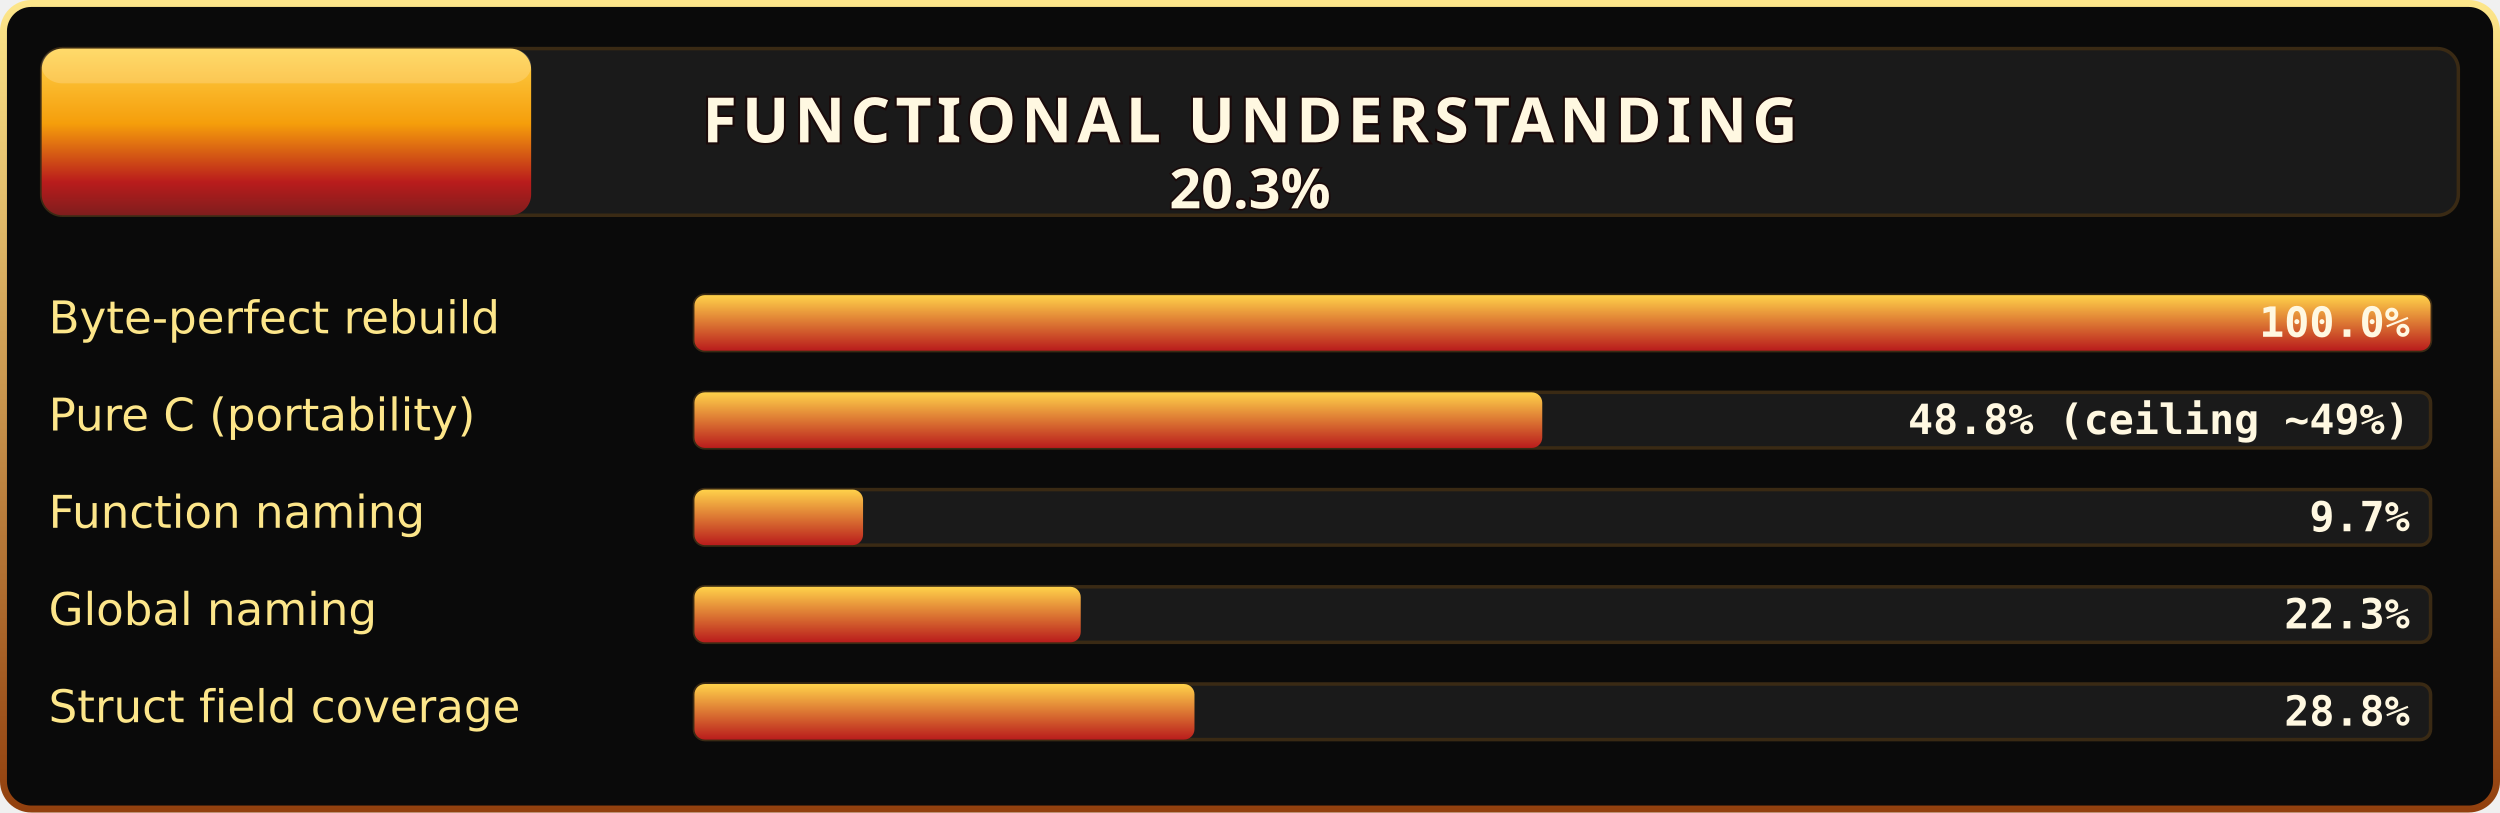
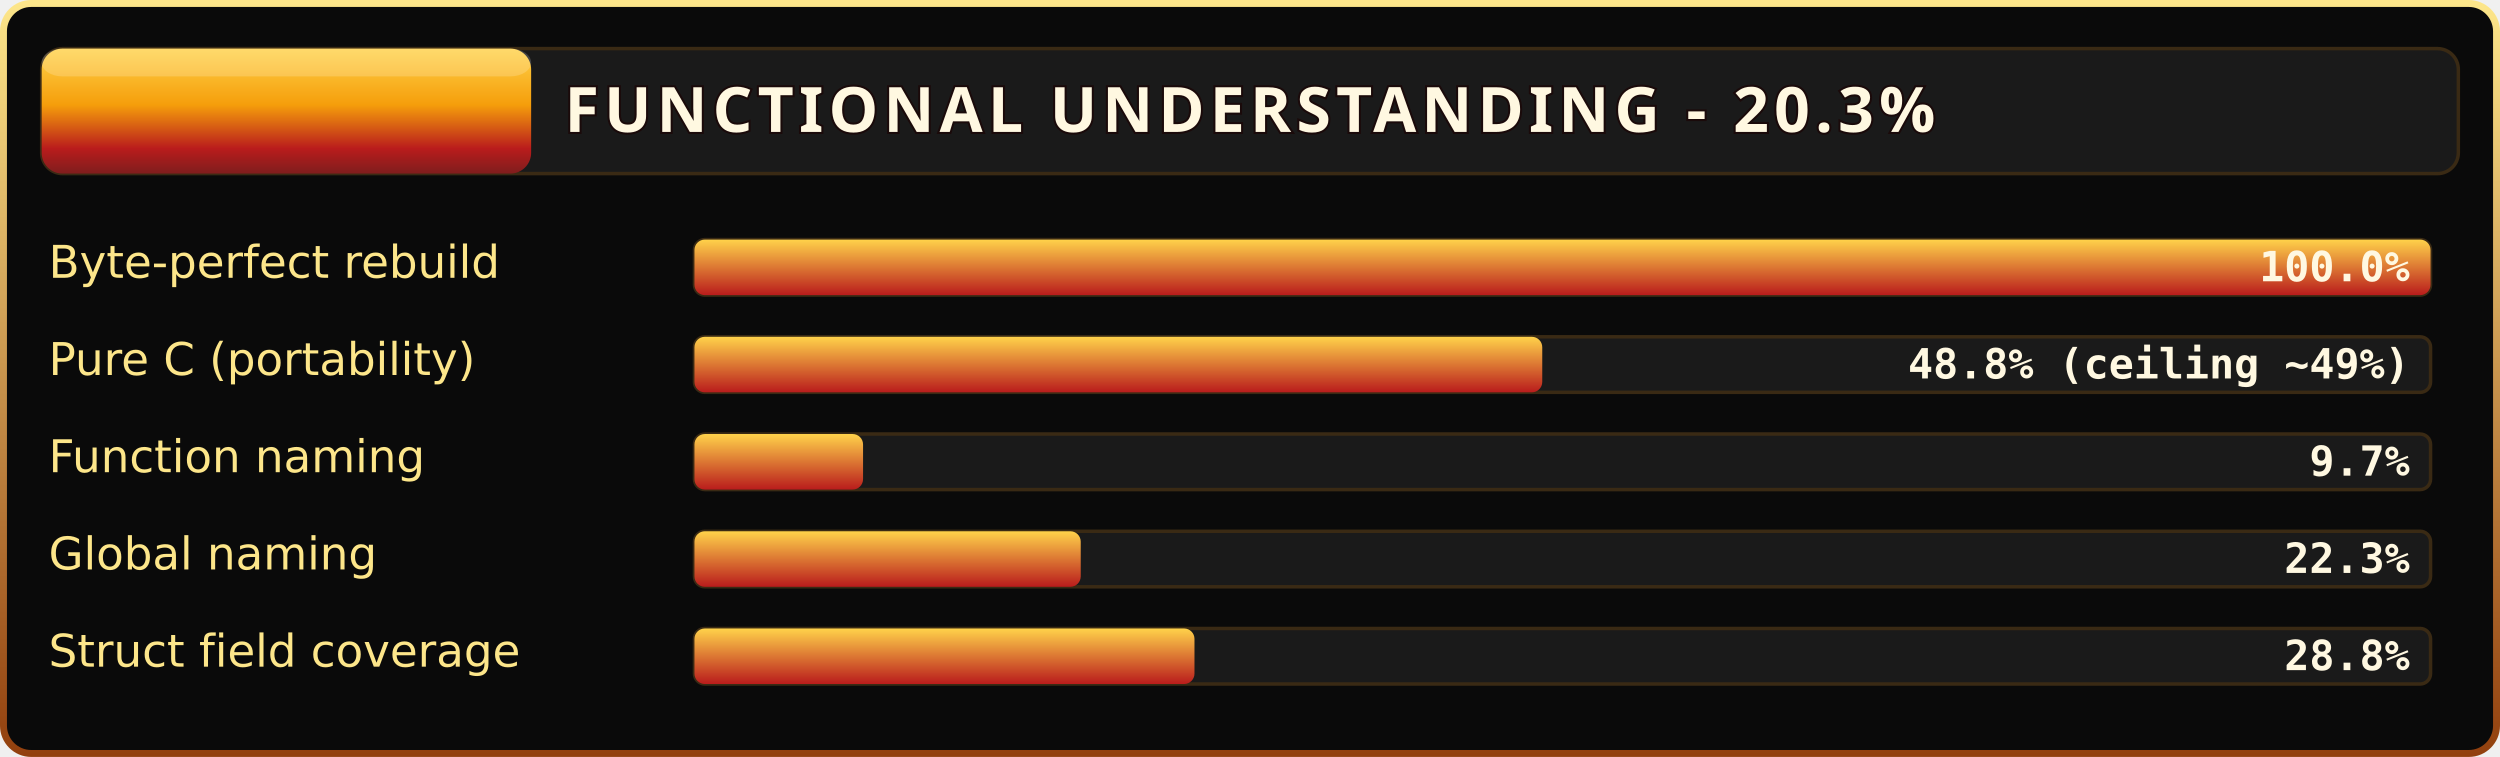
- <svg xmlns="http://www.w3.org/2000/svg" width="720" height="234" viewBox="0 0 720 234" role="img" aria-label="MK4 decomp progress 20.3%">
+ <svg xmlns="http://www.w3.org/2000/svg" width="720" height="218" viewBox="0 0 720 218" role="img" aria-label="MK4 decomp progress 20.3%">
  <defs>
    <linearGradient id="fillGrad" x1="0" y1="0" x2="0" y2="1">
      <stop offset="0%" stop-color="#ffd24a" />
      <stop offset="45%" stop-color="#f59e0b" />
      <stop offset="80%" stop-color="#b91c1c" />
      <stop offset="100%" stop-color="#7f1d1d" />
    </linearGradient>
    <linearGradient id="rowGrad" x1="0" y1="0" x2="0" y2="1">
      <stop offset="0%" stop-color="#ffd24a" />
      <stop offset="100%" stop-color="#b91c1c" />
    </linearGradient>
    <linearGradient id="borderGrad" x1="0" y1="0" x2="0" y2="1">
      <stop offset="0%" stop-color="#fde68a" />
      <stop offset="100%" stop-color="#92400e" />
    </linearGradient>
  </defs>
-   <rect x="1" y="1" width="718" height="232" rx="8" ry="8" fill="#0a0a0a" stroke="url(#borderGrad)" stroke-width="2" />
-   <rect x="12" y="14" width="696" height="48" rx="6" ry="6" fill="#1a1a1a" stroke="#3a2a14" stroke-width="1" />
-   <rect x="12" y="14" width="140.97" height="48" rx="6" ry="6" fill="url(#fillGrad)" />
-   <rect x="12" y="14" width="140.97" height="10" rx="6" ry="6" fill="#ffffff" opacity="0.18" />
-   <text x="360.0" y="41.0" font-family="Impact, 'Arial Black', sans-serif" font-size="18" font-weight="900" text-anchor="middle" fill="#fff8e1" stroke="#1a0a0a" stroke-width="1.2" paint-order="stroke fill" letter-spacing="1.5">FUNCTIONAL UNDERSTANDING</text>
-   <text x="360.0" y="60.0" font-family="Impact, 'Arial Black', sans-serif" font-size="16" font-weight="900" text-anchor="middle" fill="#fff8e1" stroke="#1a0a0a" stroke-width="1" paint-order="stroke fill">20.3%</text>
-   <text x="14" y="96" font-family="'DejaVu Sans', Verdana, sans-serif" font-size="13" fill="#fde68a">Byte-perfect rebuild</text>
-   <rect x="200" y="85" width="500" height="16" rx="3" ry="3" fill="#1a1a1a" stroke="#3a2a14" stroke-width="1" />
-   <rect x="200" y="85" width="500.00" height="16" rx="3" ry="3" fill="url(#rowGrad)" />
-   <text x="694" y="97" font-family="'DejaVu Sans Mono', monospace" font-size="12" fill="#fff8e1" text-anchor="end" font-weight="bold">100.0%</text>
-   <text x="14" y="124" font-family="'DejaVu Sans', Verdana, sans-serif" font-size="13" fill="#fde68a">Pure C (portability)</text>
-   <rect x="200" y="113" width="500" height="16" rx="3" ry="3" fill="#1a1a1a" stroke="#3a2a14" stroke-width="1" />
-   <rect x="200" y="113" width="244.17" height="16" rx="3" ry="3" fill="url(#rowGrad)" />
-   <text x="694" y="125" font-family="'DejaVu Sans Mono', monospace" font-size="12" fill="#fff8e1" text-anchor="end" font-weight="bold">48.8% (ceiling ~49%)</text>
-   <text x="14" y="152" font-family="'DejaVu Sans', Verdana, sans-serif" font-size="13" fill="#fde68a">Function naming</text>
-   <rect x="200" y="141" width="500" height="16" rx="3" ry="3" fill="#1a1a1a" stroke="#3a2a14" stroke-width="1" />
-   <rect x="200" y="141" width="48.56" height="16" rx="3" ry="3" fill="url(#rowGrad)" />
-   <text x="694" y="153" font-family="'DejaVu Sans Mono', monospace" font-size="12" fill="#fff8e1" text-anchor="end" font-weight="bold">9.7%</text>
-   <text x="14" y="180" font-family="'DejaVu Sans', Verdana, sans-serif" font-size="13" fill="#fde68a">Global naming</text>
-   <rect x="200" y="169" width="500" height="16" rx="3" ry="3" fill="#1a1a1a" stroke="#3a2a14" stroke-width="1" />
-   <rect x="200" y="169" width="111.25" height="16" rx="3" ry="3" fill="url(#rowGrad)" />
-   <text x="694" y="181" font-family="'DejaVu Sans Mono', monospace" font-size="12" fill="#fff8e1" text-anchor="end" font-weight="bold">22.3%</text>
-   <text x="14" y="208" font-family="'DejaVu Sans', Verdana, sans-serif" font-size="13" fill="#fde68a">Struct field coverage</text>
-   <rect x="200" y="197" width="500" height="16" rx="3" ry="3" fill="#1a1a1a" stroke="#3a2a14" stroke-width="1" />
-   <rect x="200" y="197" width="144.01" height="16" rx="3" ry="3" fill="url(#rowGrad)" />
-   <text x="694" y="209" font-family="'DejaVu Sans Mono', monospace" font-size="12" fill="#fff8e1" text-anchor="end" font-weight="bold">28.8%</text>
+   <rect x="1" y="1" width="718" height="216" rx="8" ry="8" fill="#0a0a0a" stroke="url(#borderGrad)" stroke-width="2" />
+   <rect x="12" y="14" width="696" height="36" rx="6" ry="6" fill="#1a1a1a" stroke="#3a2a14" stroke-width="1" />
+   <rect x="12" y="14" width="140.97" height="36" rx="6" ry="6" fill="url(#fillGrad)" />
+   <rect x="12" y="14" width="140.97" height="8" rx="6" ry="6" fill="#ffffff" opacity="0.18" />
+   <text x="360.0" y="38.0" font-family="Impact, 'Arial Black', sans-serif" font-size="18" font-weight="900" text-anchor="middle" fill="#fff8e1" stroke="#1a0a0a" stroke-width="1.2" paint-order="stroke fill" letter-spacing="1.5">FUNCTIONAL UNDERSTANDING - 20.3%</text>
+   <text x="14" y="80" font-family="'DejaVu Sans', Verdana, sans-serif" font-size="13" fill="#fde68a">Byte-perfect rebuild</text>
+   <rect x="200" y="69" width="500" height="16" rx="3" ry="3" fill="#1a1a1a" stroke="#3a2a14" stroke-width="1" />
+   <rect x="200" y="69" width="500.00" height="16" rx="3" ry="3" fill="url(#rowGrad)" />
+   <text x="694" y="81" font-family="'DejaVu Sans Mono', monospace" font-size="12" fill="#fff8e1" text-anchor="end" font-weight="bold">100.0%</text>
+   <text x="14" y="108" font-family="'DejaVu Sans', Verdana, sans-serif" font-size="13" fill="#fde68a">Pure C (portability)</text>
+   <rect x="200" y="97" width="500" height="16" rx="3" ry="3" fill="#1a1a1a" stroke="#3a2a14" stroke-width="1" />
+   <rect x="200" y="97" width="244.17" height="16" rx="3" ry="3" fill="url(#rowGrad)" />
+   <text x="694" y="109" font-family="'DejaVu Sans Mono', monospace" font-size="12" fill="#fff8e1" text-anchor="end" font-weight="bold">48.8% (ceiling ~49%)</text>
+   <text x="14" y="136" font-family="'DejaVu Sans', Verdana, sans-serif" font-size="13" fill="#fde68a">Function naming</text>
+   <rect x="200" y="125" width="500" height="16" rx="3" ry="3" fill="#1a1a1a" stroke="#3a2a14" stroke-width="1" />
+   <rect x="200" y="125" width="48.56" height="16" rx="3" ry="3" fill="url(#rowGrad)" />
+   <text x="694" y="137" font-family="'DejaVu Sans Mono', monospace" font-size="12" fill="#fff8e1" text-anchor="end" font-weight="bold">9.7%</text>
+   <text x="14" y="164" font-family="'DejaVu Sans', Verdana, sans-serif" font-size="13" fill="#fde68a">Global naming</text>
+   <rect x="200" y="153" width="500" height="16" rx="3" ry="3" fill="#1a1a1a" stroke="#3a2a14" stroke-width="1" />
+   <rect x="200" y="153" width="111.25" height="16" rx="3" ry="3" fill="url(#rowGrad)" />
+   <text x="694" y="165" font-family="'DejaVu Sans Mono', monospace" font-size="12" fill="#fff8e1" text-anchor="end" font-weight="bold">22.3%</text>
+   <text x="14" y="192" font-family="'DejaVu Sans', Verdana, sans-serif" font-size="13" fill="#fde68a">Struct field coverage</text>
+   <rect x="200" y="181" width="500" height="16" rx="3" ry="3" fill="#1a1a1a" stroke="#3a2a14" stroke-width="1" />
+   <rect x="200" y="181" width="144.01" height="16" rx="3" ry="3" fill="url(#rowGrad)" />
+   <text x="694" y="193" font-family="'DejaVu Sans Mono', monospace" font-size="12" fill="#fff8e1" text-anchor="end" font-weight="bold">28.8%</text>
</svg>
